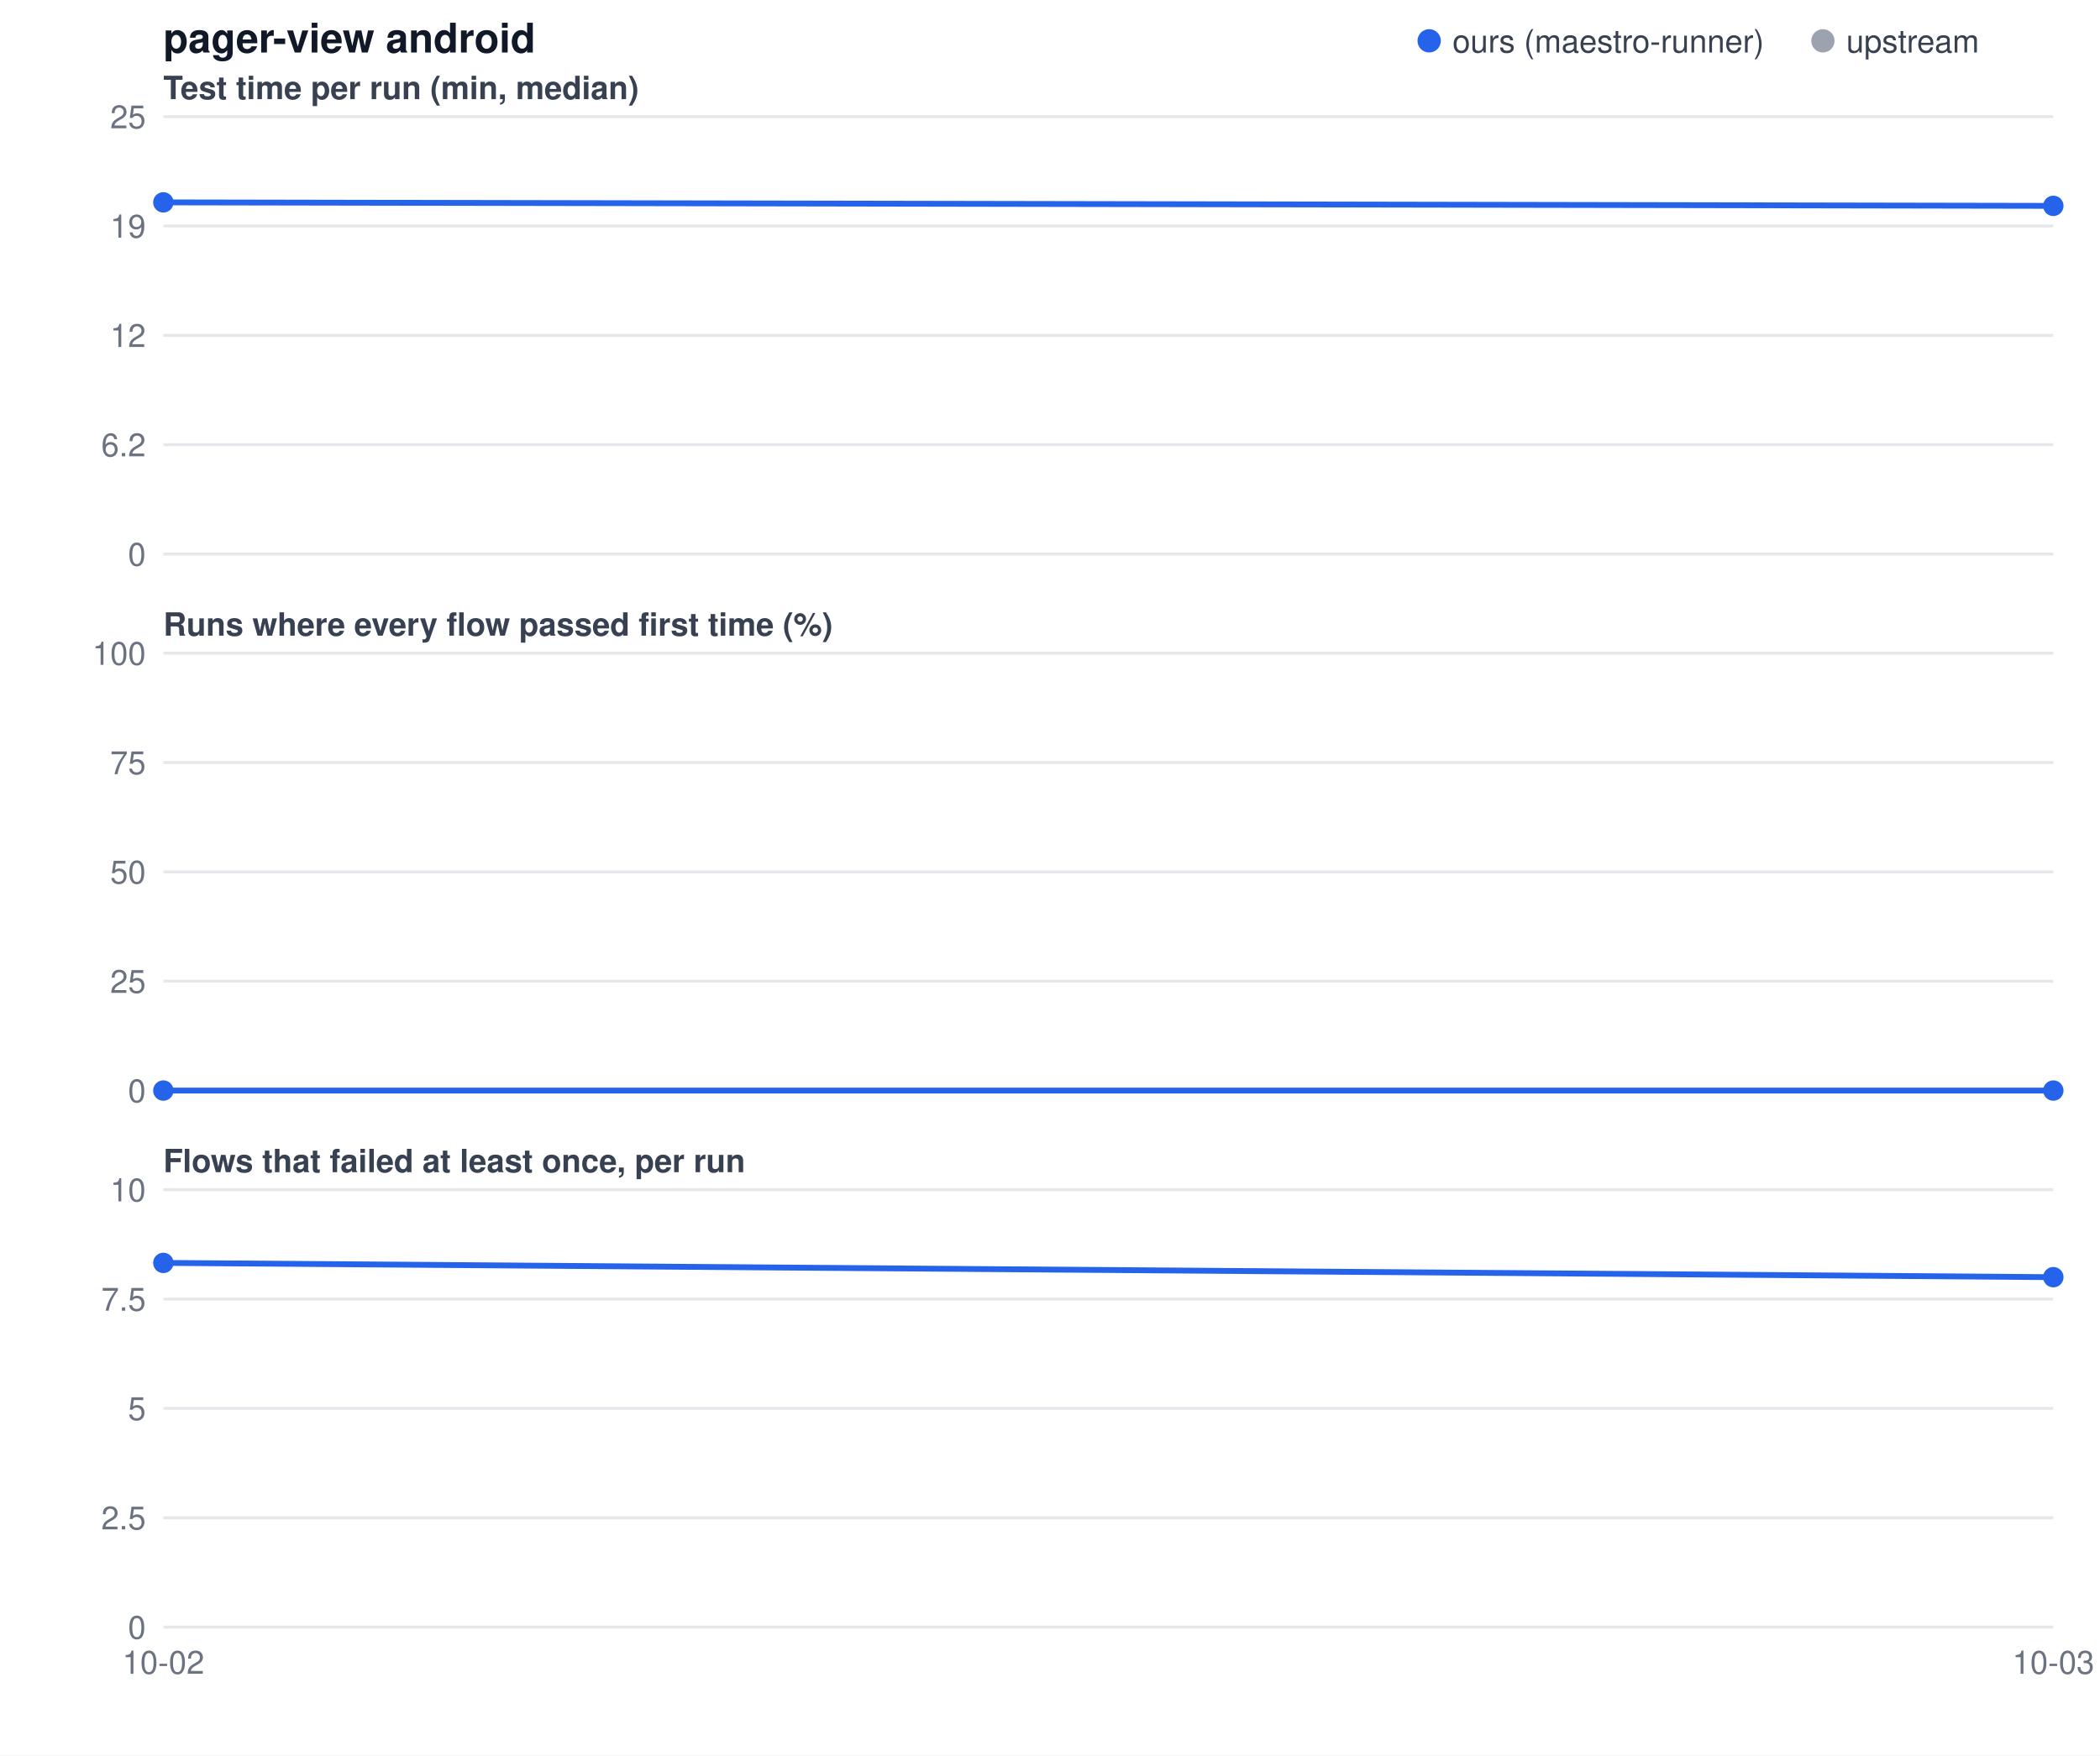
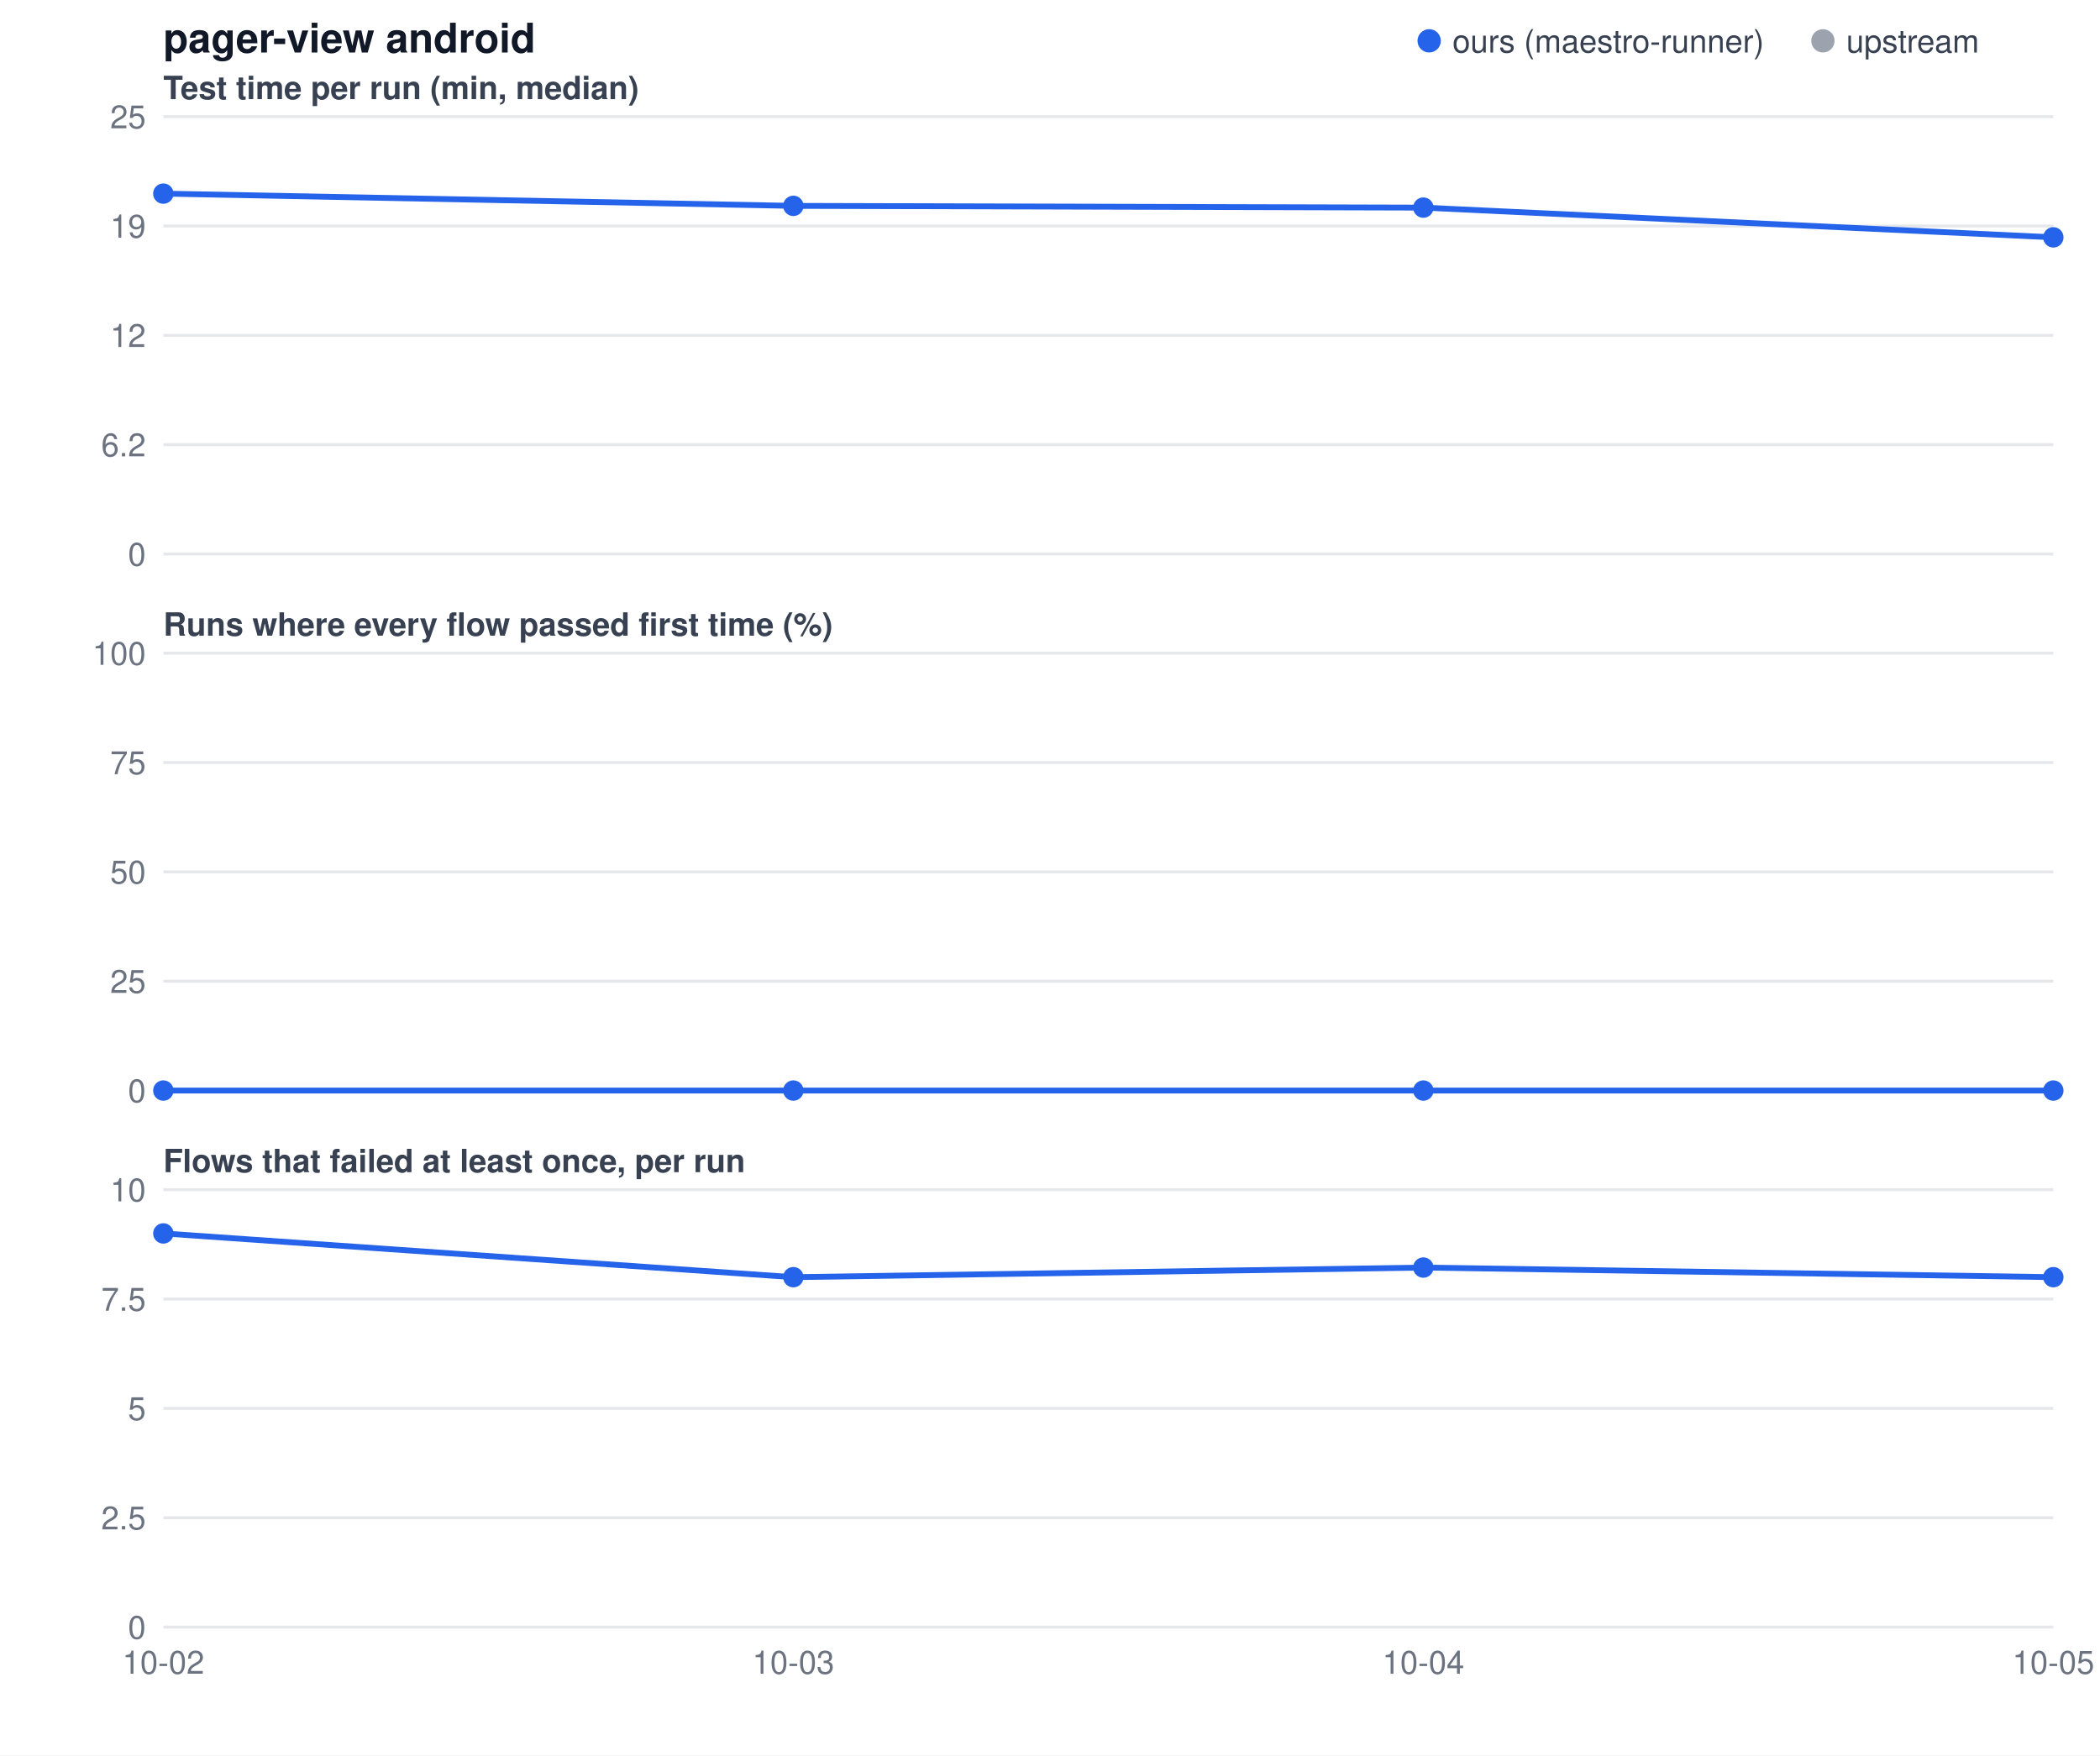
<svg xmlns="http://www.w3.org/2000/svg" width="720" height="602" font-family="-apple-system,Segoe UI,Helvetica,Arial,sans-serif" font-size="11">
  <rect width="100%" height="100%" fill="#ffffff" />
  <text x="56" y="18" font-size="14" font-weight="600" fill="#111827">pager-view android</text>
  <circle cx="490" cy="14" r="4" fill="#2563eb" />
  <text x="498" y="18" fill="#374151">ours (maestro-runner)</text>
  <circle cx="625" cy="14" r="4" fill="#9ca3af" />
  <text x="633" y="18" fill="#374151">upstream</text>
  <text x="56" y="34" fill="#374151" font-weight="600">Test time per run (min, median)</text>
  <line x1="56" x2="704" y1="190.0" y2="190.0" stroke="#e5e7eb" />
  <text x="50" y="194.0" text-anchor="end" fill="#6b7280">0</text>
  <line x1="56" x2="704" y1="152.5" y2="152.5" stroke="#e5e7eb" />
  <text x="50" y="156.5" text-anchor="end" fill="#6b7280">6.2</text>
  <line x1="56" x2="704" y1="115.0" y2="115.0" stroke="#e5e7eb" />
  <text x="50" y="119.0" text-anchor="end" fill="#6b7280">12</text>
  <line x1="56" x2="704" y1="77.5" y2="77.5" stroke="#e5e7eb" />
  <text x="50" y="81.5" text-anchor="end" fill="#6b7280">19</text>
  <line x1="56" x2="704" y1="40.0" y2="40.0" stroke="#e5e7eb" />
  <text x="50" y="44.0" text-anchor="end" fill="#6b7280">25</text>
-   <polyline fill="none" stroke="#2563eb" stroke-width="2" points="56.0,69.4 704.0,70.6" />
-   <circle cx="56.0" cy="69.4" r="3.5" fill="#2563eb" />
-   <circle cx="704.0" cy="70.6" r="3.5" fill="#2563eb" />
+   <polyline fill="none" stroke="#2563eb" stroke-width="2" points="56.0,66.4 272.0,70.6 488.0,71.2 704.0,81.4" />
+   <circle cx="56.0" cy="66.4" r="3.5" fill="#2563eb" />
+   <circle cx="272.0" cy="70.6" r="3.5" fill="#2563eb" />
+   <circle cx="488.0" cy="71.2" r="3.5" fill="#2563eb" />
+   <circle cx="704.0" cy="81.4" r="3.5" fill="#2563eb" />
  <text x="56" y="218" fill="#374151" font-weight="600">Runs where every flow passed first time (%)</text>
  <line x1="56" x2="704" y1="374.0" y2="374.0" stroke="#e5e7eb" />
  <text x="50" y="378.0" text-anchor="end" fill="#6b7280">0</text>
  <line x1="56" x2="704" y1="336.5" y2="336.5" stroke="#e5e7eb" />
  <text x="50" y="340.5" text-anchor="end" fill="#6b7280">25</text>
  <line x1="56" x2="704" y1="299.0" y2="299.0" stroke="#e5e7eb" />
  <text x="50" y="303.0" text-anchor="end" fill="#6b7280">50</text>
  <line x1="56" x2="704" y1="261.5" y2="261.5" stroke="#e5e7eb" />
  <text x="50" y="265.5" text-anchor="end" fill="#6b7280">75</text>
  <line x1="56" x2="704" y1="224.0" y2="224.0" stroke="#e5e7eb" />
  <text x="50" y="228.0" text-anchor="end" fill="#6b7280">100</text>
-   <polyline fill="none" stroke="#2563eb" stroke-width="2" points="56.0,374.0 704.0,374.0" />
+   <polyline fill="none" stroke="#2563eb" stroke-width="2" points="56.0,374.0 272.0,374.0 488.0,374.0 704.0,374.0" />
  <circle cx="56.0" cy="374.0" r="3.5" fill="#2563eb" />
+   <circle cx="272.0" cy="374.0" r="3.5" fill="#2563eb" />
+   <circle cx="488.0" cy="374.0" r="3.5" fill="#2563eb" />
  <circle cx="704.0" cy="374.0" r="3.5" fill="#2563eb" />
  <text x="56" y="402" fill="#374151" font-weight="600">Flows that failed at least once, per run</text>
  <line x1="56" x2="704" y1="558.0" y2="558.0" stroke="#e5e7eb" />
  <text x="50" y="562.0" text-anchor="end" fill="#6b7280">0</text>
  <line x1="56" x2="704" y1="520.5" y2="520.5" stroke="#e5e7eb" />
  <text x="50" y="524.5" text-anchor="end" fill="#6b7280">2.5</text>
  <line x1="56" x2="704" y1="483.0" y2="483.0" stroke="#e5e7eb" />
  <text x="50" y="487.0" text-anchor="end" fill="#6b7280">5</text>
  <line x1="56" x2="704" y1="445.5" y2="445.5" stroke="#e5e7eb" />
  <text x="50" y="449.5" text-anchor="end" fill="#6b7280">7.5</text>
  <line x1="56" x2="704" y1="408.0" y2="408.0" stroke="#e5e7eb" />
  <text x="50" y="412.0" text-anchor="end" fill="#6b7280">10</text>
-   <polyline fill="none" stroke="#2563eb" stroke-width="2" points="56.0,433.1 704.0,438.0" />
-   <circle cx="56.0" cy="433.1" r="3.5" fill="#2563eb" />
+   <polyline fill="none" stroke="#2563eb" stroke-width="2" points="56.0,423.0 272.0,438.0 488.0,434.7 704.0,438.0" />
+   <circle cx="56.0" cy="423.0" r="3.5" fill="#2563eb" />
+   <circle cx="272.0" cy="438.0" r="3.5" fill="#2563eb" />
+   <circle cx="488.0" cy="434.7" r="3.5" fill="#2563eb" />
  <circle cx="704.0" cy="438.0" r="3.5" fill="#2563eb" />
  <text x="56.0" y="574" text-anchor="middle" fill="#6b7280">10-02</text>
-   <text x="704.0" y="574" text-anchor="middle" fill="#6b7280">10-03</text>
+   <text x="272.0" y="574" text-anchor="middle" fill="#6b7280">10-03</text>
+   <text x="488.0" y="574" text-anchor="middle" fill="#6b7280">10-04</text>
+   <text x="704.0" y="574" text-anchor="middle" fill="#6b7280">10-05</text>
</svg>
